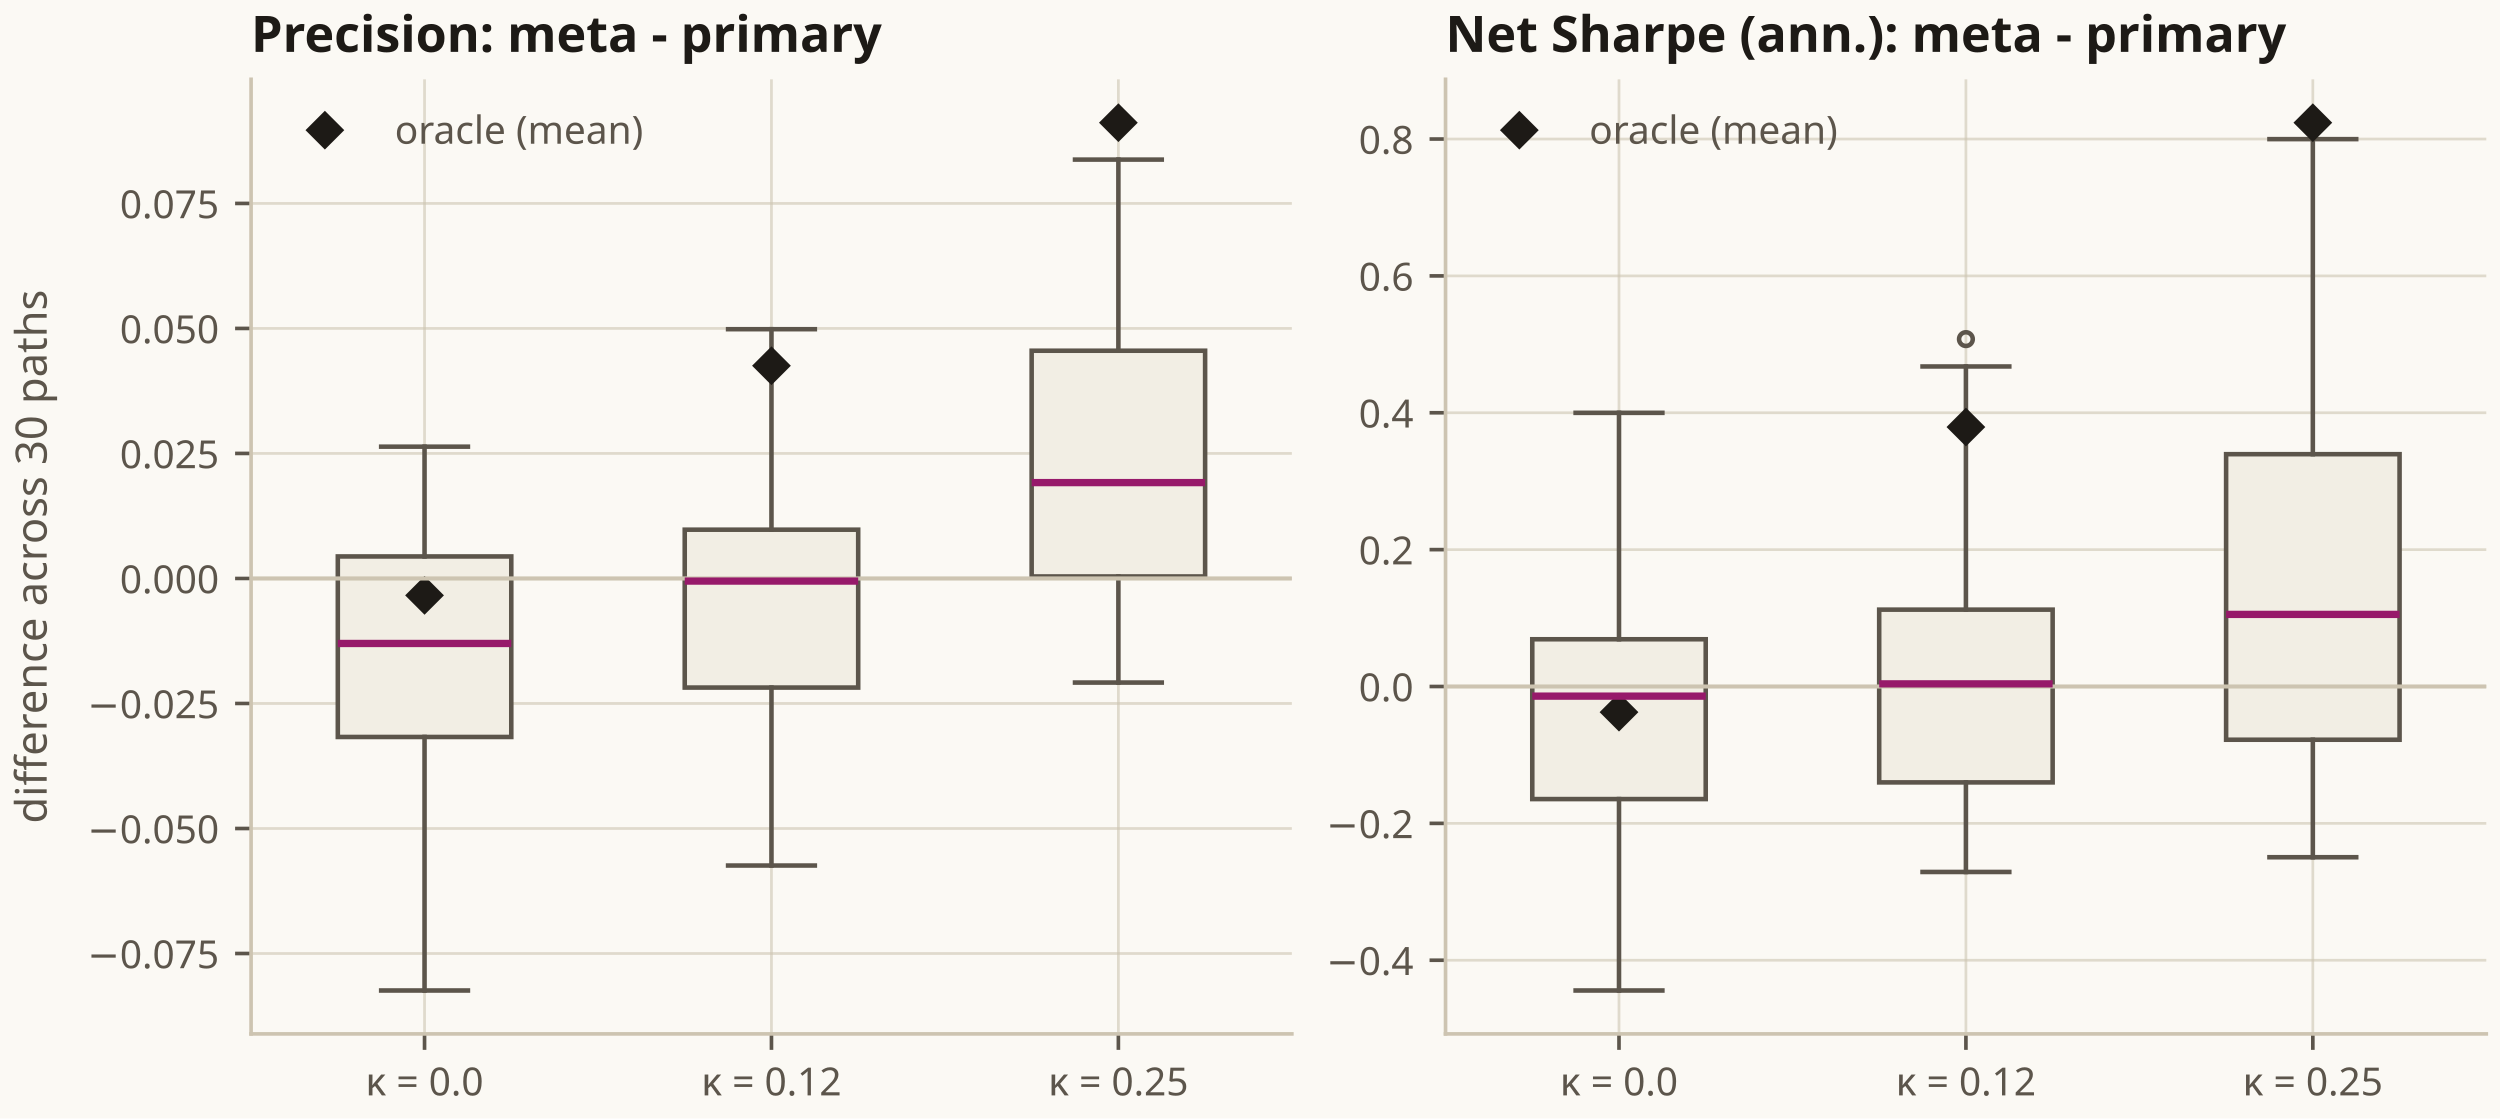
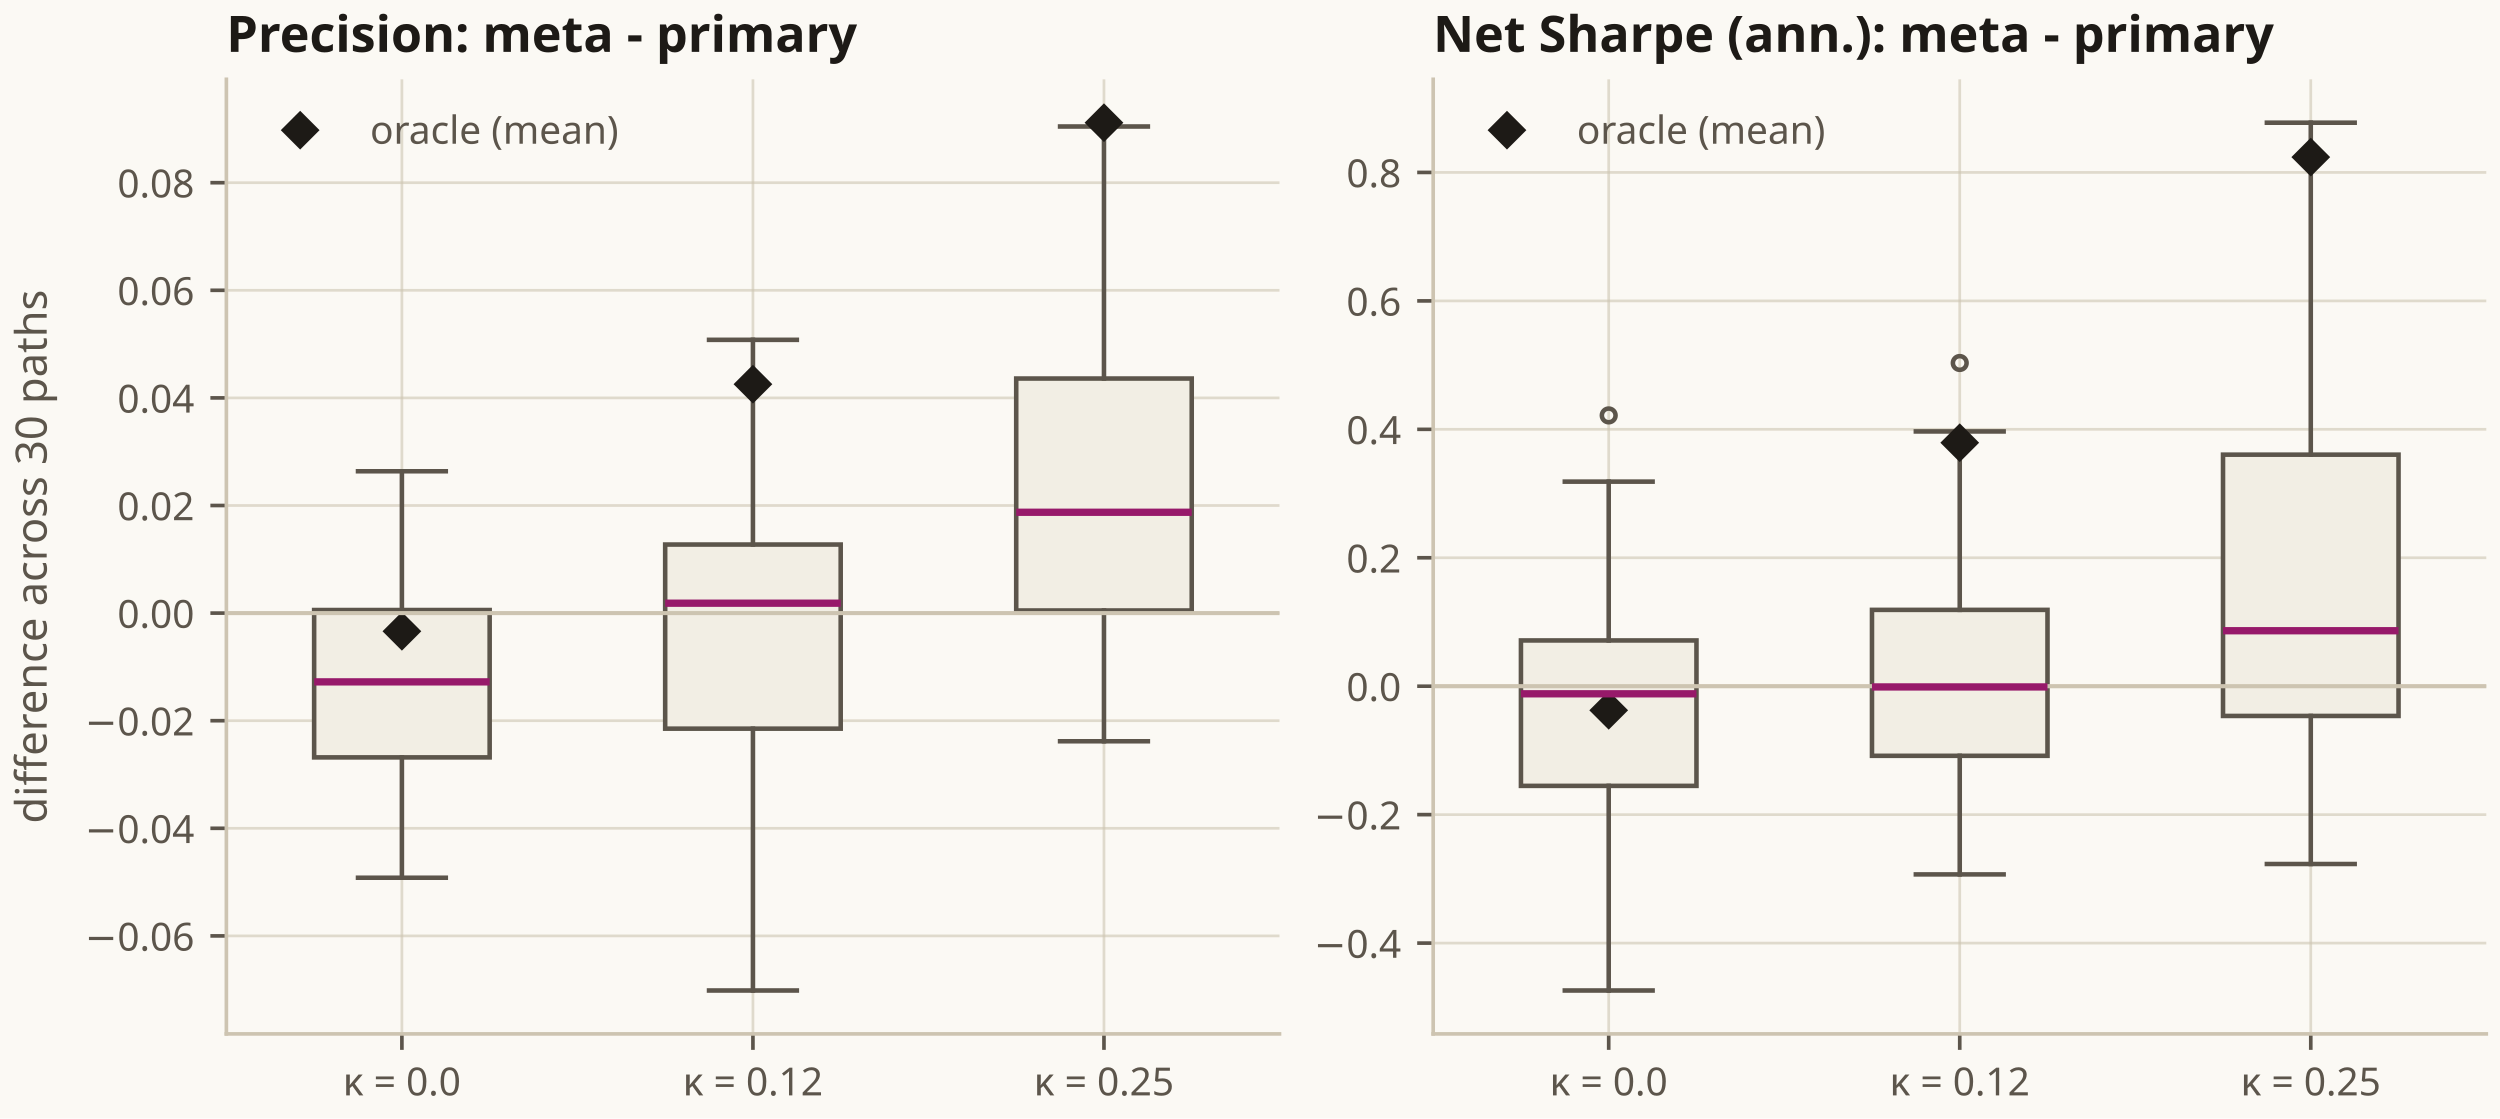
<svg xmlns="http://www.w3.org/2000/svg" xmlns:xlink="http://www.w3.org/1999/xlink" width="547.2pt" height="244.8pt" viewBox="0 0 547.2 244.8" version="1.1">
  <defs>
    <style type="text/css">*{stroke-linejoin: round; stroke-linecap: butt}</style>
  </defs>
  <g id="figure_1">
    <g id="patch_1">
      <path d="M 0 244.8  L 547.2 244.8  L 547.2 0  L 0 0  z " style="fill: #fbf9f4" />
    </g>
    <g id="axes_1">
      <g id="patch_2">
-         <path d="M 54.958 226.3  L 282.758 226.3  L 282.758 17.359  L 54.958 17.359  z " style="fill: #fbf9f4" />
+         <path d="M 49.549 226.3  L 280.054 226.3  L 280.054 17.359  L 49.549 17.359  z " style="fill: #fbf9f4" />
      </g>
      <g id="matplotlib.axis_1">
        <g id="xtick_1">
          <g id="line2d_1">
-             <path d="M 92.924 226.3  L 92.924 17.359  " clip-path="url(#p85c58f9b5a)" style="fill: none; stroke: #cdc4b1; stroke-opacity: 0.6; stroke-width: 0.6; stroke-linecap: square" />
+             <path d="M 87.967 226.3  L 87.967 17.359  " clip-path="url(#pbd97822c71)" style="fill: none; stroke: #cdc4b1; stroke-opacity: 0.6; stroke-width: 0.6; stroke-linecap: square" />
          </g>
          <g id="line2d_2">
            <defs>
              <path id="m2e5a6feaff" d="M 0 0  L 0 3.5  " style="stroke: #5c554b; stroke-width: 0.8" />
            </defs>
            <g>
-               <use xlink:href="#m2e5a6feaff" x="92.924" y="226.3" style="fill: #5c554b; stroke: #5c554b; stroke-width: 0.8" />
+               <use xlink:href="#m2e5a6feaff" x="87.967" y="226.3" style="fill: #5c554b; stroke: #5c554b; stroke-width: 0.8" />
            </g>
          </g>
          <g id="text_1">
-             <text style="font-size: 8.5px; font-family: 'IBM Plex Sans', system-ui, sans-serif; text-anchor: middle; fill: #5c554b" x="92.924" y="239.758" transform="rotate(-0 92.9244 239.7578)">κ = 0.0</text>
+             <text style="font-size: 8.5px; font-family: 'IBM Plex Sans', system-ui, sans-serif; text-anchor: middle; fill: #5c554b" x="87.967" y="239.758" transform="rotate(-0 87.96695 239.7578)">κ = 0.0</text>
          </g>
        </g>
        <g id="xtick_2">
          <g id="line2d_3">
-             <path d="M 168.858 226.3  L 168.858 17.359  " clip-path="url(#p85c58f9b5a)" style="fill: none; stroke: #cdc4b1; stroke-opacity: 0.6; stroke-width: 0.6; stroke-linecap: square" />
+             <path d="M 164.802 226.3  L 164.802 17.359  " clip-path="url(#pbd97822c71)" style="fill: none; stroke: #cdc4b1; stroke-opacity: 0.6; stroke-width: 0.6; stroke-linecap: square" />
          </g>
          <g id="line2d_4">
            <g>
-               <use xlink:href="#m2e5a6feaff" x="168.858" y="226.3" style="fill: #5c554b; stroke: #5c554b; stroke-width: 0.8" />
+               <use xlink:href="#m2e5a6feaff" x="164.802" y="226.3" style="fill: #5c554b; stroke: #5c554b; stroke-width: 0.8" />
            </g>
          </g>
          <g id="text_2">
-             <text style="font-size: 8.5px; font-family: 'IBM Plex Sans', system-ui, sans-serif; text-anchor: middle; fill: #5c554b" x="168.858" y="239.758" transform="rotate(-0 168.8579 239.7578)">κ = 0.12</text>
+             <text style="font-size: 8.5px; font-family: 'IBM Plex Sans', system-ui, sans-serif; text-anchor: middle; fill: #5c554b" x="164.802" y="239.758" transform="rotate(-0 164.8018 239.7578)">κ = 0.12</text>
          </g>
        </g>
        <g id="xtick_3">
          <g id="line2d_5">
-             <path d="M 244.791 226.3  L 244.791 17.359  " clip-path="url(#p85c58f9b5a)" style="fill: none; stroke: #cdc4b1; stroke-opacity: 0.6; stroke-width: 0.6; stroke-linecap: square" />
+             <path d="M 241.637 226.3  L 241.637 17.359  " clip-path="url(#pbd97822c71)" style="fill: none; stroke: #cdc4b1; stroke-opacity: 0.6; stroke-width: 0.6; stroke-linecap: square" />
          </g>
          <g id="line2d_6">
            <g>
-               <use xlink:href="#m2e5a6feaff" x="244.791" y="226.3" style="fill: #5c554b; stroke: #5c554b; stroke-width: 0.8" />
+               <use xlink:href="#m2e5a6feaff" x="241.637" y="226.3" style="fill: #5c554b; stroke: #5c554b; stroke-width: 0.8" />
            </g>
          </g>
          <g id="text_3">
-             <text style="font-size: 8.5px; font-family: 'IBM Plex Sans', system-ui, sans-serif; text-anchor: middle; fill: #5c554b" x="244.791" y="239.758" transform="rotate(-0 244.7915 239.7578)">κ = 0.25</text>
+             <text style="font-size: 8.5px; font-family: 'IBM Plex Sans', system-ui, sans-serif; text-anchor: middle; fill: #5c554b" x="241.637" y="239.758" transform="rotate(-0 241.6367 239.7578)">κ = 0.25</text>
          </g>
        </g>
      </g>
      <g id="matplotlib.axis_2">
        <g id="ytick_1">
          <g id="line2d_7">
-             <path d="M 54.958 208.698  L 282.758 208.698  " clip-path="url(#p85c58f9b5a)" style="fill: none; stroke: #cdc4b1; stroke-opacity: 0.6; stroke-width: 0.6; stroke-linecap: square" />
+             <path d="M 49.549 204.85  L 280.054 204.85  " clip-path="url(#pbd97822c71)" style="fill: none; stroke: #cdc4b1; stroke-opacity: 0.6; stroke-width: 0.6; stroke-linecap: square" />
          </g>
          <g id="line2d_8">
            <defs>
              <path id="md8b674b3bc" d="M 0 0  L -3.5 0  " style="stroke: #5c554b; stroke-width: 0.8" />
            </defs>
            <g>
-               <use xlink:href="#md8b674b3bc" x="54.958" y="208.698" style="fill: #5c554b; stroke: #5c554b; stroke-width: 0.8" />
+               <use xlink:href="#md8b674b3bc" x="49.549" y="204.85" style="fill: #5c554b; stroke: #5c554b; stroke-width: 0.8" />
            </g>
          </g>
          <g id="text_4">
-             <text style="font-size: 8.5px; font-family: 'IBM Plex Sans', system-ui, sans-serif; text-anchor: end; fill: #5c554b" x="47.958" y="211.927" transform="rotate(-0 47.95762 211.9268)">−0.075</text>
+             <text style="font-size: 8.5px; font-family: 'IBM Plex Sans', system-ui, sans-serif; text-anchor: end; fill: #5c554b" x="42.549" y="208.079" transform="rotate(-0 42.5495 208.0785)">−0.06</text>
          </g>
        </g>
        <g id="ytick_2">
          <g id="line2d_9">
-             <path d="M 54.958 181.336  L 282.758 181.336  " clip-path="url(#p85c58f9b5a)" style="fill: none; stroke: #cdc4b1; stroke-opacity: 0.6; stroke-width: 0.6; stroke-linecap: square" />
+             <path d="M 49.549 181.297  L 280.054 181.297  " clip-path="url(#pbd97822c71)" style="fill: none; stroke: #cdc4b1; stroke-opacity: 0.6; stroke-width: 0.6; stroke-linecap: square" />
          </g>
          <g id="line2d_10">
            <g>
-               <use xlink:href="#md8b674b3bc" x="54.958" y="181.336" style="fill: #5c554b; stroke: #5c554b; stroke-width: 0.8" />
+               <use xlink:href="#md8b674b3bc" x="49.549" y="181.297" style="fill: #5c554b; stroke: #5c554b; stroke-width: 0.8" />
            </g>
          </g>
          <g id="text_5">
-             <text style="font-size: 8.5px; font-family: 'IBM Plex Sans', system-ui, sans-serif; text-anchor: end; fill: #5c554b" x="47.958" y="184.565" transform="rotate(-0 47.95762 184.5654)">−0.050</text>
+             <text style="font-size: 8.5px; font-family: 'IBM Plex Sans', system-ui, sans-serif; text-anchor: end; fill: #5c554b" x="42.549" y="184.526" transform="rotate(-0 42.5495 184.5264)">−0.04</text>
          </g>
        </g>
        <g id="ytick_3">
          <g id="line2d_11">
-             <path d="M 54.958 153.975  L 282.758 153.975  " clip-path="url(#p85c58f9b5a)" style="fill: none; stroke: #cdc4b1; stroke-opacity: 0.6; stroke-width: 0.6; stroke-linecap: square" />
+             <path d="M 49.549 157.745  L 280.054 157.745  " clip-path="url(#pbd97822c71)" style="fill: none; stroke: #cdc4b1; stroke-opacity: 0.6; stroke-width: 0.6; stroke-linecap: square" />
          </g>
          <g id="line2d_12">
            <g>
-               <use xlink:href="#md8b674b3bc" x="54.958" y="153.975" style="fill: #5c554b; stroke: #5c554b; stroke-width: 0.8" />
+               <use xlink:href="#md8b674b3bc" x="49.549" y="157.745" style="fill: #5c554b; stroke: #5c554b; stroke-width: 0.8" />
            </g>
          </g>
          <g id="text_6">
-             <text style="font-size: 8.5px; font-family: 'IBM Plex Sans', system-ui, sans-serif; text-anchor: end; fill: #5c554b" x="47.958" y="157.204" transform="rotate(-0 47.95762 157.204)">−0.025</text>
+             <text style="font-size: 8.5px; font-family: 'IBM Plex Sans', system-ui, sans-serif; text-anchor: end; fill: #5c554b" x="42.549" y="160.974" transform="rotate(-0 42.5495 160.9742)">−0.02</text>
          </g>
        </g>
        <g id="ytick_4">
          <g id="line2d_13">
-             <path d="M 54.958 126.614  L 282.758 126.614  " clip-path="url(#p85c58f9b5a)" style="fill: none; stroke: #cdc4b1; stroke-opacity: 0.6; stroke-width: 0.6; stroke-linecap: square" />
+             <path d="M 49.549 134.193  L 280.054 134.193  " clip-path="url(#pbd97822c71)" style="fill: none; stroke: #cdc4b1; stroke-opacity: 0.6; stroke-width: 0.6; stroke-linecap: square" />
          </g>
          <g id="line2d_14">
            <g>
-               <use xlink:href="#md8b674b3bc" x="54.958" y="126.614" style="fill: #5c554b; stroke: #5c554b; stroke-width: 0.8" />
+               <use xlink:href="#md8b674b3bc" x="49.549" y="134.193" style="fill: #5c554b; stroke: #5c554b; stroke-width: 0.8" />
            </g>
          </g>
          <g id="text_7">
-             <text style="font-size: 8.5px; font-family: 'IBM Plex Sans', system-ui, sans-serif; text-anchor: end; fill: #5c554b" x="47.958" y="129.843" transform="rotate(-0 47.95762 129.8427)">0.000</text>
+             <text style="font-size: 8.5px; font-family: 'IBM Plex Sans', system-ui, sans-serif; text-anchor: end; fill: #5c554b" x="42.549" y="137.422" transform="rotate(-0 42.5495 137.422)">0.00</text>
          </g>
        </g>
        <g id="ytick_5">
          <g id="line2d_15">
-             <path d="M 54.958 99.252  L 282.758 99.252  " clip-path="url(#p85c58f9b5a)" style="fill: none; stroke: #cdc4b1; stroke-opacity: 0.6; stroke-width: 0.6; stroke-linecap: square" />
+             <path d="M 49.549 110.641  L 280.054 110.641  " clip-path="url(#pbd97822c71)" style="fill: none; stroke: #cdc4b1; stroke-opacity: 0.6; stroke-width: 0.6; stroke-linecap: square" />
          </g>
          <g id="line2d_16">
            <g>
-               <use xlink:href="#md8b674b3bc" x="54.958" y="99.252" style="fill: #5c554b; stroke: #5c554b; stroke-width: 0.8" />
+               <use xlink:href="#md8b674b3bc" x="49.549" y="110.641" style="fill: #5c554b; stroke: #5c554b; stroke-width: 0.8" />
            </g>
          </g>
          <g id="text_8">
-             <text style="font-size: 8.5px; font-family: 'IBM Plex Sans', system-ui, sans-serif; text-anchor: end; fill: #5c554b" x="47.958" y="102.481" transform="rotate(-0 47.95762 102.4813)">0.025</text>
+             <text style="font-size: 8.5px; font-family: 'IBM Plex Sans', system-ui, sans-serif; text-anchor: end; fill: #5c554b" x="42.549" y="113.87" transform="rotate(-0 42.5495 113.8699)">0.02</text>
          </g>
        </g>
        <g id="ytick_6">
          <g id="line2d_17">
-             <path d="M 54.958 71.891  L 282.758 71.891  " clip-path="url(#p85c58f9b5a)" style="fill: none; stroke: #cdc4b1; stroke-opacity: 0.6; stroke-width: 0.6; stroke-linecap: square" />
+             <path d="M 49.549 87.089  L 280.054 87.089  " clip-path="url(#pbd97822c71)" style="fill: none; stroke: #cdc4b1; stroke-opacity: 0.6; stroke-width: 0.6; stroke-linecap: square" />
          </g>
          <g id="line2d_18">
            <g>
-               <use xlink:href="#md8b674b3bc" x="54.958" y="71.891" style="fill: #5c554b; stroke: #5c554b; stroke-width: 0.8" />
+               <use xlink:href="#md8b674b3bc" x="49.549" y="87.089" style="fill: #5c554b; stroke: #5c554b; stroke-width: 0.8" />
            </g>
          </g>
          <g id="text_9">
-             <text style="font-size: 8.5px; font-family: 'IBM Plex Sans', system-ui, sans-serif; text-anchor: end; fill: #5c554b" x="47.958" y="75.12" transform="rotate(-0 47.95762 75.11999)">0.050</text>
+             <text style="font-size: 8.5px; font-family: 'IBM Plex Sans', system-ui, sans-serif; text-anchor: end; fill: #5c554b" x="42.549" y="90.318" transform="rotate(-0 42.5495 90.31772)">0.04</text>
          </g>
        </g>
        <g id="ytick_7">
          <g id="line2d_19">
-             <path d="M 54.958 44.53  L 282.758 44.53  " clip-path="url(#p85c58f9b5a)" style="fill: none; stroke: #cdc4b1; stroke-opacity: 0.6; stroke-width: 0.6; stroke-linecap: square" />
+             <path d="M 49.549 63.537  L 280.054 63.537  " clip-path="url(#pbd97822c71)" style="fill: none; stroke: #cdc4b1; stroke-opacity: 0.6; stroke-width: 0.6; stroke-linecap: square" />
          </g>
          <g id="line2d_20">
            <g>
-               <use xlink:href="#md8b674b3bc" x="54.958" y="44.53" style="fill: #5c554b; stroke: #5c554b; stroke-width: 0.8" />
+               <use xlink:href="#md8b674b3bc" x="49.549" y="63.537" style="fill: #5c554b; stroke: #5c554b; stroke-width: 0.8" />
            </g>
          </g>
          <g id="text_10">
-             <text style="font-size: 8.5px; font-family: 'IBM Plex Sans', system-ui, sans-serif; text-anchor: end; fill: #5c554b" x="47.958" y="47.759" transform="rotate(-0 47.95762 47.75863)">0.075</text>
-           </g>
-         </g>
-         <g id="text_11">
+             <text style="font-size: 8.5px; font-family: 'IBM Plex Sans', system-ui, sans-serif; text-anchor: end; fill: #5c554b" x="42.549" y="66.766" transform="rotate(-0 42.5495 66.76556)">0.06</text>
+           </g>
+         </g>
+         <g id="ytick_8">
+           <g id="line2d_21">
+             <path d="M 49.549 39.984  L 280.054 39.984  " clip-path="url(#pbd97822c71)" style="fill: none; stroke: #cdc4b1; stroke-opacity: 0.6; stroke-width: 0.6; stroke-linecap: square" />
+           </g>
+           <g id="line2d_22">
+             <g>
+               <use xlink:href="#md8b674b3bc" x="49.549" y="39.984" style="fill: #5c554b; stroke: #5c554b; stroke-width: 0.8" />
+             </g>
+           </g>
+           <g id="text_11">
+             <text style="font-size: 8.5px; font-family: 'IBM Plex Sans', system-ui, sans-serif; text-anchor: end; fill: #5c554b" x="42.549" y="43.213" transform="rotate(-0 42.5495 43.2134)">0.08</text>
+           </g>
+         </g>
+         <g id="text_12">
          <text style="font-size: 9.5px; font-family: 'IBM Plex Sans', system-ui, sans-serif; text-anchor: middle; fill: #5c554b" x="10.219" y="121.829" transform="rotate(-90 10.21876 121.8291)">difference across 30 paths</text>
        </g>
      </g>
      <g id="patch_3">
-         <path d="M 73.941 161.309  L 111.908 161.309  L 111.908 121.795  L 73.941 121.795  L 73.941 161.309  z " clip-path="url(#p85c58f9b5a)" style="fill: #f2eee4; stroke: #5c554b; stroke-linejoin: miter" />
-       </g>
-       <g id="line2d_21">
-         <path d="M 92.924 161.309  L 92.924 216.802  " clip-path="url(#p85c58f9b5a)" style="fill: none; stroke: #5c554b; stroke-linecap: square" />
-       </g>
-       <g id="line2d_22">
-         <path d="M 92.924 121.795  L 92.924 97.766  " clip-path="url(#p85c58f9b5a)" style="fill: none; stroke: #5c554b; stroke-linecap: square" />
+         <path d="M 68.758 165.776  L 107.176 165.776  L 107.176 133.523  L 68.758 133.523  L 68.758 165.776  z " clip-path="url(#pbd97822c71)" style="fill: #f2eee4; stroke: #5c554b; stroke-linejoin: miter" />
      </g>
      <g id="line2d_23">
-         <path d="M 83.433 216.802  L 102.416 216.802  " clip-path="url(#p85c58f9b5a)" style="fill: none; stroke: #5c554b; stroke-linecap: square" />
+         <path d="M 87.967 165.776  L 87.967 192.12  " clip-path="url(#pbd97822c71)" style="fill: none; stroke: #5c554b; stroke-linecap: square" />
      </g>
      <g id="line2d_24">
-         <path d="M 83.433 97.766  L 102.416 97.766  " clip-path="url(#p85c58f9b5a)" style="fill: none; stroke: #5c554b; stroke-linecap: square" />
-       </g>
-       <g id="line2d_25" />
+         <path d="M 87.967 133.523  L 87.967 103.153  " clip-path="url(#pbd97822c71)" style="fill: none; stroke: #5c554b; stroke-linecap: square" />
+       </g>
+       <g id="line2d_25">
+         <path d="M 78.363 192.12  L 97.571 192.12  " clip-path="url(#pbd97822c71)" style="fill: none; stroke: #5c554b; stroke-linecap: square" />
+       </g>
+       <g id="line2d_26">
+         <path d="M 78.363 103.153  L 97.571 103.153  " clip-path="url(#pbd97822c71)" style="fill: none; stroke: #5c554b; stroke-linecap: square" />
+       </g>
+       <g id="line2d_27" />
      <g id="patch_4">
-         <path d="M 149.875 150.494  L 187.841 150.494  L 187.841 115.938  L 149.875 115.938  L 149.875 150.494  z " clip-path="url(#p85c58f9b5a)" style="fill: #f2eee4; stroke: #5c554b; stroke-linejoin: miter" />
-       </g>
-       <g id="line2d_26">
-         <path d="M 168.858 150.494  L 168.858 189.448  " clip-path="url(#p85c58f9b5a)" style="fill: none; stroke: #5c554b; stroke-linecap: square" />
-       </g>
-       <g id="line2d_27">
-         <path d="M 168.858 115.938  L 168.858 72.054  " clip-path="url(#p85c58f9b5a)" style="fill: none; stroke: #5c554b; stroke-linecap: square" />
+         <path d="M 145.593 159.489  L 184.011 159.489  L 184.011 119.189  L 145.593 119.189  L 145.593 159.489  z " clip-path="url(#pbd97822c71)" style="fill: #f2eee4; stroke: #5c554b; stroke-linejoin: miter" />
      </g>
      <g id="line2d_28">
-         <path d="M 159.366 189.448  L 178.35 189.448  " clip-path="url(#p85c58f9b5a)" style="fill: none; stroke: #5c554b; stroke-linecap: square" />
+         <path d="M 164.802 159.489  L 164.802 216.802  " clip-path="url(#pbd97822c71)" style="fill: none; stroke: #5c554b; stroke-linecap: square" />
      </g>
      <g id="line2d_29">
-         <path d="M 159.366 72.054  L 178.35 72.054  " clip-path="url(#p85c58f9b5a)" style="fill: none; stroke: #5c554b; stroke-linecap: square" />
-       </g>
-       <g id="line2d_30" />
+         <path d="M 164.802 119.189  L 164.802 74.387  " clip-path="url(#pbd97822c71)" style="fill: none; stroke: #5c554b; stroke-linecap: square" />
+       </g>
+       <g id="line2d_30">
+         <path d="M 155.197 216.802  L 174.406 216.802  " clip-path="url(#pbd97822c71)" style="fill: none; stroke: #5c554b; stroke-linecap: square" />
+       </g>
+       <g id="line2d_31">
+         <path d="M 155.197 74.387  L 174.406 74.387  " clip-path="url(#pbd97822c71)" style="fill: none; stroke: #5c554b; stroke-linecap: square" />
+       </g>
+       <g id="line2d_32" />
      <g id="patch_5">
-         <path d="M 225.808 126.177  L 263.775 126.177  L 263.775 76.768  L 225.808 76.768  L 225.808 126.177  z " clip-path="url(#p85c58f9b5a)" style="fill: #f2eee4; stroke: #5c554b; stroke-linejoin: miter" />
-       </g>
-       <g id="line2d_31">
-         <path d="M 244.791 126.177  L 244.791 149.4  " clip-path="url(#p85c58f9b5a)" style="fill: none; stroke: #5c554b; stroke-linecap: square" />
-       </g>
-       <g id="line2d_32">
-         <path d="M 244.791 76.768  L 244.791 34.934  " clip-path="url(#p85c58f9b5a)" style="fill: none; stroke: #5c554b; stroke-linecap: square" />
+         <path d="M 222.428 133.625  L 260.845 133.625  L 260.845 82.853  L 222.428 82.853  L 222.428 133.625  z " clip-path="url(#pbd97822c71)" style="fill: #f2eee4; stroke: #5c554b; stroke-linejoin: miter" />
      </g>
      <g id="line2d_33">
-         <path d="M 235.3 149.4  L 254.283 149.4  " clip-path="url(#p85c58f9b5a)" style="fill: none; stroke: #5c554b; stroke-linecap: square" />
+         <path d="M 241.637 133.625  L 241.637 162.246  " clip-path="url(#pbd97822c71)" style="fill: none; stroke: #5c554b; stroke-linecap: square" />
      </g>
      <g id="line2d_34">
-         <path d="M 235.3 34.934  L 254.283 34.934  " clip-path="url(#p85c58f9b5a)" style="fill: none; stroke: #5c554b; stroke-linecap: square" />
-       </g>
-       <g id="line2d_35" />
+         <path d="M 241.637 82.853  L 241.637 27.687  " clip-path="url(#pbd97822c71)" style="fill: none; stroke: #5c554b; stroke-linecap: square" />
+       </g>
+       <g id="line2d_35">
+         <path d="M 232.032 162.246  L 251.241 162.246  " clip-path="url(#pbd97822c71)" style="fill: none; stroke: #5c554b; stroke-linecap: square" />
+       </g>
      <g id="line2d_36">
+         <path d="M 232.032 27.687  L 251.241 27.687  " clip-path="url(#pbd97822c71)" style="fill: none; stroke: #5c554b; stroke-linecap: square" />
+       </g>
+       <g id="line2d_37" />
+       <g id="line2d_38">
        <defs>
          <path id="md02f1c418b" d="M -0 3.536  L 3.536 0  L 0 -3.536  L -3.536 -0  z " style="stroke: #1d1a16; stroke-linejoin: miter" />
        </defs>
-         <g clip-path="url(#p85c58f9b5a)">
-           <use xlink:href="#md02f1c418b" x="92.924" y="130.315" style="fill: #1d1a16; stroke: #1d1a16; stroke-linejoin: miter" />
-           <use xlink:href="#md02f1c418b" x="168.858" y="80.052" style="fill: #1d1a16; stroke: #1d1a16; stroke-linejoin: miter" />
-           <use xlink:href="#md02f1c418b" x="244.791" y="26.856" style="fill: #1d1a16; stroke: #1d1a16; stroke-linejoin: miter" />
-         </g>
-       </g>
-       <g id="line2d_37">
-         <path d="M 54.958 126.614  L 282.758 126.614  " clip-path="url(#p85c58f9b5a)" style="fill: none; stroke: #cdc4b1; stroke-width: 0.9; stroke-linecap: square" />
-       </g>
-       <g id="line2d_38">
-         <path d="M 73.941 140.841  L 111.908 140.841  " clip-path="url(#p85c58f9b5a)" style="fill: none; stroke: #97196a; stroke-width: 1.6" />
+         <g clip-path="url(#pbd97822c71)">
+           <use xlink:href="#md02f1c418b" x="87.967" y="138.175" style="fill: #1d1a16; stroke: #1d1a16; stroke-linejoin: miter" />
+           <use xlink:href="#md02f1c418b" x="164.802" y="84.093" style="fill: #1d1a16; stroke: #1d1a16; stroke-linejoin: miter" />
+           <use xlink:href="#md02f1c418b" x="241.637" y="26.856" style="fill: #1d1a16; stroke: #1d1a16; stroke-linejoin: miter" />
+         </g>
      </g>
      <g id="line2d_39">
-         <path d="M 149.875 127.191  L 187.841 127.191  " clip-path="url(#p85c58f9b5a)" style="fill: none; stroke: #97196a; stroke-width: 1.6" />
+         <path d="M 49.549 134.193  L 280.054 134.193  " clip-path="url(#pbd97822c71)" style="fill: none; stroke: #cdc4b1; stroke-width: 0.9; stroke-linecap: square" />
      </g>
      <g id="line2d_40">
-         <path d="M 225.808 105.633  L 263.775 105.633  " clip-path="url(#p85c58f9b5a)" style="fill: none; stroke: #97196a; stroke-width: 1.6" />
+         <path d="M 68.758 149.25  L 107.176 149.25  " clip-path="url(#pbd97822c71)" style="fill: none; stroke: #97196a; stroke-width: 1.6" />
+       </g>
+       <g id="line2d_41">
+         <path d="M 145.593 132.026  L 184.011 132.026  " clip-path="url(#pbd97822c71)" style="fill: none; stroke: #97196a; stroke-width: 1.6" />
+       </g>
+       <g id="line2d_42">
+         <path d="M 222.428 112.123  L 260.845 112.123  " clip-path="url(#pbd97822c71)" style="fill: none; stroke: #97196a; stroke-width: 1.6" />
      </g>
      <g id="patch_6">
-         <path d="M 54.958 226.3  L 54.958 17.359  " style="fill: none; stroke: #cdc4b1; stroke-width: 0.8; stroke-linejoin: miter; stroke-linecap: square" />
+         <path d="M 49.549 226.3  L 49.549 17.359  " style="fill: none; stroke: #cdc4b1; stroke-width: 0.8; stroke-linejoin: miter; stroke-linecap: square" />
      </g>
      <g id="patch_7">
-         <path d="M 54.958 226.3  L 282.758 226.3  " style="fill: none; stroke: #cdc4b1; stroke-width: 0.8; stroke-linejoin: miter; stroke-linecap: square" />
-       </g>
-       <g id="text_12">
-         <text style="font-weight: 700; font-size: 11px; font-family: 'IBM Plex Sans', system-ui, sans-serif; text-anchor: start; fill: #1d1a16" x="54.958" y="11.359" transform="rotate(-0 54.95762 11.35852)">Precision: meta - primary</text>
+         <path d="M 49.549 226.3  L 280.054 226.3  " style="fill: none; stroke: #cdc4b1; stroke-width: 0.8; stroke-linejoin: miter; stroke-linecap: square" />
+       </g>
+       <g id="text_13">
+         <text style="font-weight: 700; font-size: 11px; font-family: 'IBM Plex Sans', system-ui, sans-serif; text-anchor: start; fill: #1d1a16" x="49.549" y="11.359" transform="rotate(-0 49.5495 11.35852)">Precision: meta - primary</text>
      </g>
      <g id="legend_1">
-         <g id="line2d_41">
+         <g id="line2d_43">
          <g>
-             <use xlink:href="#md02f1c418b" x="71.108" y="28.492" style="fill: #1d1a16; stroke: #1d1a16; stroke-linejoin: miter" />
-           </g>
-         </g>
-         <g id="text_13">
-           <text style="font-size: 8.5px; font-family: 'IBM Plex Sans', system-ui, sans-serif; text-anchor: start; fill: #5c554b" x="86.408" y="31.467" transform="rotate(-0 86.40762 31.46719)">oracle (mean)</text>
+             <use xlink:href="#md02f1c418b" x="65.699" y="28.492" style="fill: #1d1a16; stroke: #1d1a16; stroke-linejoin: miter" />
+           </g>
+         </g>
+         <g id="text_14">
+           <text style="font-size: 8.5px; font-family: 'IBM Plex Sans', system-ui, sans-serif; text-anchor: start; fill: #5c554b" x="80.999" y="31.467" transform="rotate(-0 80.9995 31.46719)">oracle (mean)</text>
        </g>
      </g>
    </g>
    <g id="axes_2">
      <g id="patch_8">
-         <path d="M 316.399 226.3  L 544.2 226.3  L 544.2 17.359  L 316.399 17.359  z " style="fill: #fbf9f4" />
+         <path d="M 313.695 226.3  L 544.2 226.3  L 544.2 17.359  L 313.695 17.359  z " style="fill: #fbf9f4" />
      </g>
      <g id="matplotlib.axis_3">
        <g id="xtick_4">
-           <g id="line2d_42">
-             <path d="M 354.366 226.3  L 354.366 17.359  " clip-path="url(#pa1cb10a5fd)" style="fill: none; stroke: #cdc4b1; stroke-opacity: 0.6; stroke-width: 0.6; stroke-linecap: square" />
-           </g>
-           <g id="line2d_43">
-             <g>
-               <use xlink:href="#m2e5a6feaff" x="354.366" y="226.3" style="fill: #5c554b; stroke: #5c554b; stroke-width: 0.8" />
-             </g>
-           </g>
-           <g id="text_14">
-             <text style="font-size: 8.5px; font-family: 'IBM Plex Sans', system-ui, sans-serif; text-anchor: middle; fill: #5c554b" x="354.366" y="239.758" transform="rotate(-0 354.3659 239.7578)">κ = 0.0</text>
+           <g id="line2d_44">
+             <path d="M 352.113 226.3  L 352.113 17.359  " clip-path="url(#pb808234424)" style="fill: none; stroke: #cdc4b1; stroke-opacity: 0.6; stroke-width: 0.6; stroke-linecap: square" />
+           </g>
+           <g id="line2d_45">
+             <g>
+               <use xlink:href="#m2e5a6feaff" x="352.113" y="226.3" style="fill: #5c554b; stroke: #5c554b; stroke-width: 0.8" />
+             </g>
+           </g>
+           <g id="text_15">
+             <text style="font-size: 8.5px; font-family: 'IBM Plex Sans', system-ui, sans-serif; text-anchor: middle; fill: #5c554b" x="352.113" y="239.758" transform="rotate(-0 352.1125 239.7578)">κ = 0.0</text>
          </g>
        </g>
        <g id="xtick_5">
-           <g id="line2d_44">
-             <path d="M 430.299 226.3  L 430.299 17.359  " clip-path="url(#pa1cb10a5fd)" style="fill: none; stroke: #cdc4b1; stroke-opacity: 0.6; stroke-width: 0.6; stroke-linecap: square" />
-           </g>
-           <g id="line2d_45">
-             <g>
-               <use xlink:href="#m2e5a6feaff" x="430.299" y="226.3" style="fill: #5c554b; stroke: #5c554b; stroke-width: 0.8" />
-             </g>
-           </g>
-           <g id="text_15">
-             <text style="font-size: 8.5px; font-family: 'IBM Plex Sans', system-ui, sans-serif; text-anchor: middle; fill: #5c554b" x="430.299" y="239.758" transform="rotate(-0 430.2994 239.7578)">κ = 0.12</text>
+           <g id="line2d_46">
+             <path d="M 428.947 226.3  L 428.947 17.359  " clip-path="url(#pb808234424)" style="fill: none; stroke: #cdc4b1; stroke-opacity: 0.6; stroke-width: 0.6; stroke-linecap: square" />
+           </g>
+           <g id="line2d_47">
+             <g>
+               <use xlink:href="#m2e5a6feaff" x="428.947" y="226.3" style="fill: #5c554b; stroke: #5c554b; stroke-width: 0.8" />
+             </g>
+           </g>
+           <g id="text_16">
+             <text style="font-size: 8.5px; font-family: 'IBM Plex Sans', system-ui, sans-serif; text-anchor: middle; fill: #5c554b" x="428.947" y="239.758" transform="rotate(-0 428.9474 239.7578)">κ = 0.12</text>
          </g>
        </g>
        <g id="xtick_6">
-           <g id="line2d_46">
-             <path d="M 506.233 226.3  L 506.233 17.359  " clip-path="url(#pa1cb10a5fd)" style="fill: none; stroke: #cdc4b1; stroke-opacity: 0.6; stroke-width: 0.6; stroke-linecap: square" />
-           </g>
-           <g id="line2d_47">
-             <g>
-               <use xlink:href="#m2e5a6feaff" x="506.233" y="226.3" style="fill: #5c554b; stroke: #5c554b; stroke-width: 0.8" />
-             </g>
-           </g>
-           <g id="text_16">
-             <text style="font-size: 8.5px; font-family: 'IBM Plex Sans', system-ui, sans-serif; text-anchor: middle; fill: #5c554b" x="506.233" y="239.758" transform="rotate(-0 506.233 239.7578)">κ = 0.25</text>
+           <g id="line2d_48">
+             <path d="M 505.782 226.3  L 505.782 17.359  " clip-path="url(#pb808234424)" style="fill: none; stroke: #cdc4b1; stroke-opacity: 0.6; stroke-width: 0.6; stroke-linecap: square" />
+           </g>
+           <g id="line2d_49">
+             <g>
+               <use xlink:href="#m2e5a6feaff" x="505.782" y="226.3" style="fill: #5c554b; stroke: #5c554b; stroke-width: 0.8" />
+             </g>
+           </g>
+           <g id="text_17">
+             <text style="font-size: 8.5px; font-family: 'IBM Plex Sans', system-ui, sans-serif; text-anchor: middle; fill: #5c554b" x="505.782" y="239.758" transform="rotate(-0 505.7823 239.7578)">κ = 0.25</text>
          </g>
        </g>
      </g>
      <g id="matplotlib.axis_4">
-         <g id="ytick_8">
-           <g id="line2d_48">
-             <path d="M 316.399 210.173  L 544.2 210.173  " clip-path="url(#pa1cb10a5fd)" style="fill: none; stroke: #cdc4b1; stroke-opacity: 0.6; stroke-width: 0.6; stroke-linecap: square" />
-           </g>
-           <g id="line2d_49">
-             <g>
-               <use xlink:href="#md8b674b3bc" x="316.399" y="210.173" style="fill: #5c554b; stroke: #5c554b; stroke-width: 0.8" />
-             </g>
-           </g>
-           <g id="text_17">
-             <text style="font-size: 8.5px; font-family: 'IBM Plex Sans', system-ui, sans-serif; text-anchor: end; fill: #5c554b" x="309.399" y="213.402" transform="rotate(-0 309.3991 213.4016)">−0.4</text>
-           </g>
-         </g>
        <g id="ytick_9">
          <g id="line2d_50">
-             <path d="M 316.399 180.216  L 544.2 180.216  " clip-path="url(#pa1cb10a5fd)" style="fill: none; stroke: #cdc4b1; stroke-opacity: 0.6; stroke-width: 0.6; stroke-linecap: square" />
+             <path d="M 313.695 206.421  L 544.2 206.421  " clip-path="url(#pb808234424)" style="fill: none; stroke: #cdc4b1; stroke-opacity: 0.6; stroke-width: 0.6; stroke-linecap: square" />
          </g>
          <g id="line2d_51">
            <g>
-               <use xlink:href="#md8b674b3bc" x="316.399" y="180.216" style="fill: #5c554b; stroke: #5c554b; stroke-width: 0.8" />
+               <use xlink:href="#md8b674b3bc" x="313.695" y="206.421" style="fill: #5c554b; stroke: #5c554b; stroke-width: 0.8" />
            </g>
          </g>
          <g id="text_18">
-             <text style="font-size: 8.5px; font-family: 'IBM Plex Sans', system-ui, sans-serif; text-anchor: end; fill: #5c554b" x="309.399" y="183.445" transform="rotate(-0 309.3991 183.4452)">−0.2</text>
+             <text style="font-size: 8.5px; font-family: 'IBM Plex Sans', system-ui, sans-serif; text-anchor: end; fill: #5c554b" x="306.695" y="209.65" transform="rotate(-0 306.6951 209.6501)">−0.4</text>
          </g>
        </g>
        <g id="ytick_10">
          <g id="line2d_52">
-             <path d="M 316.399 150.26  L 544.2 150.26  " clip-path="url(#pa1cb10a5fd)" style="fill: none; stroke: #cdc4b1; stroke-opacity: 0.6; stroke-width: 0.6; stroke-linecap: square" />
+             <path d="M 313.695 178.309  L 544.2 178.309  " clip-path="url(#pb808234424)" style="fill: none; stroke: #cdc4b1; stroke-opacity: 0.6; stroke-width: 0.6; stroke-linecap: square" />
          </g>
          <g id="line2d_53">
            <g>
-               <use xlink:href="#md8b674b3bc" x="316.399" y="150.26" style="fill: #5c554b; stroke: #5c554b; stroke-width: 0.8" />
+               <use xlink:href="#md8b674b3bc" x="313.695" y="178.309" style="fill: #5c554b; stroke: #5c554b; stroke-width: 0.8" />
            </g>
          </g>
          <g id="text_19">
-             <text style="font-size: 8.5px; font-family: 'IBM Plex Sans', system-ui, sans-serif; text-anchor: end; fill: #5c554b" x="309.399" y="153.489" transform="rotate(-0 309.3991 153.4889)">0.0</text>
+             <text style="font-size: 8.5px; font-family: 'IBM Plex Sans', system-ui, sans-serif; text-anchor: end; fill: #5c554b" x="306.695" y="181.538" transform="rotate(-0 306.6951 181.5376)">−0.2</text>
          </g>
        </g>
        <g id="ytick_11">
          <g id="line2d_54">
-             <path d="M 316.399 120.304  L 544.2 120.304  " clip-path="url(#pa1cb10a5fd)" style="fill: none; stroke: #cdc4b1; stroke-opacity: 0.6; stroke-width: 0.6; stroke-linecap: square" />
+             <path d="M 313.695 150.196  L 544.2 150.196  " clip-path="url(#pb808234424)" style="fill: none; stroke: #cdc4b1; stroke-opacity: 0.6; stroke-width: 0.6; stroke-linecap: square" />
          </g>
          <g id="line2d_55">
            <g>
-               <use xlink:href="#md8b674b3bc" x="316.399" y="120.304" style="fill: #5c554b; stroke: #5c554b; stroke-width: 0.8" />
+               <use xlink:href="#md8b674b3bc" x="313.695" y="150.196" style="fill: #5c554b; stroke: #5c554b; stroke-width: 0.8" />
            </g>
          </g>
          <g id="text_20">
-             <text style="font-size: 8.5px; font-family: 'IBM Plex Sans', system-ui, sans-serif; text-anchor: end; fill: #5c554b" x="309.399" y="123.533" transform="rotate(-0 309.3991 123.5326)">0.2</text>
+             <text style="font-size: 8.5px; font-family: 'IBM Plex Sans', system-ui, sans-serif; text-anchor: end; fill: #5c554b" x="306.695" y="153.425" transform="rotate(-0 306.6951 153.4252)">0.0</text>
          </g>
        </g>
        <g id="ytick_12">
          <g id="line2d_56">
-             <path d="M 316.399 90.347  L 544.2 90.347  " clip-path="url(#pa1cb10a5fd)" style="fill: none; stroke: #cdc4b1; stroke-opacity: 0.6; stroke-width: 0.6; stroke-linecap: square" />
+             <path d="M 313.695 122.084  L 544.2 122.084  " clip-path="url(#pb808234424)" style="fill: none; stroke: #cdc4b1; stroke-opacity: 0.6; stroke-width: 0.6; stroke-linecap: square" />
          </g>
          <g id="line2d_57">
            <g>
-               <use xlink:href="#md8b674b3bc" x="316.399" y="90.347" style="fill: #5c554b; stroke: #5c554b; stroke-width: 0.8" />
+               <use xlink:href="#md8b674b3bc" x="313.695" y="122.084" style="fill: #5c554b; stroke: #5c554b; stroke-width: 0.8" />
            </g>
          </g>
          <g id="text_21">
-             <text style="font-size: 8.5px; font-family: 'IBM Plex Sans', system-ui, sans-serif; text-anchor: end; fill: #5c554b" x="309.399" y="93.576" transform="rotate(-0 309.3991 93.5763)">0.4</text>
+             <text style="font-size: 8.5px; font-family: 'IBM Plex Sans', system-ui, sans-serif; text-anchor: end; fill: #5c554b" x="306.695" y="125.313" transform="rotate(-0 306.6951 125.3128)">0.2</text>
          </g>
        </g>
        <g id="ytick_13">
          <g id="line2d_58">
-             <path d="M 316.399 60.391  L 544.2 60.391  " clip-path="url(#pa1cb10a5fd)" style="fill: none; stroke: #cdc4b1; stroke-opacity: 0.6; stroke-width: 0.6; stroke-linecap: square" />
+             <path d="M 313.695 93.971  L 544.2 93.971  " clip-path="url(#pb808234424)" style="fill: none; stroke: #cdc4b1; stroke-opacity: 0.6; stroke-width: 0.6; stroke-linecap: square" />
          </g>
          <g id="line2d_59">
            <g>
-               <use xlink:href="#md8b674b3bc" x="316.399" y="60.391" style="fill: #5c554b; stroke: #5c554b; stroke-width: 0.8" />
+               <use xlink:href="#md8b674b3bc" x="313.695" y="93.971" style="fill: #5c554b; stroke: #5c554b; stroke-width: 0.8" />
            </g>
          </g>
          <g id="text_22">
-             <text style="font-size: 8.5px; font-family: 'IBM Plex Sans', system-ui, sans-serif; text-anchor: end; fill: #5c554b" x="309.399" y="63.62" transform="rotate(-0 309.3991 63.61998)">0.6</text>
+             <text style="font-size: 8.5px; font-family: 'IBM Plex Sans', system-ui, sans-serif; text-anchor: end; fill: #5c554b" x="306.695" y="97.2" transform="rotate(-0 306.6951 97.20036)">0.4</text>
          </g>
        </g>
        <g id="ytick_14">
          <g id="line2d_60">
-             <path d="M 316.399 30.435  L 544.2 30.435  " clip-path="url(#pa1cb10a5fd)" style="fill: none; stroke: #cdc4b1; stroke-opacity: 0.6; stroke-width: 0.6; stroke-linecap: square" />
+             <path d="M 313.695 65.859  L 544.2 65.859  " clip-path="url(#pb808234424)" style="fill: none; stroke: #cdc4b1; stroke-opacity: 0.6; stroke-width: 0.6; stroke-linecap: square" />
          </g>
          <g id="line2d_61">
            <g>
-               <use xlink:href="#md8b674b3bc" x="316.399" y="30.435" style="fill: #5c554b; stroke: #5c554b; stroke-width: 0.8" />
+               <use xlink:href="#md8b674b3bc" x="313.695" y="65.859" style="fill: #5c554b; stroke: #5c554b; stroke-width: 0.8" />
            </g>
          </g>
          <g id="text_23">
-             <text style="font-size: 8.5px; font-family: 'IBM Plex Sans', system-ui, sans-serif; text-anchor: end; fill: #5c554b" x="309.399" y="33.664" transform="rotate(-0 309.3991 33.66367)">0.8</text>
+             <text style="font-size: 8.5px; font-family: 'IBM Plex Sans', system-ui, sans-serif; text-anchor: end; fill: #5c554b" x="306.695" y="69.088" transform="rotate(-0 306.6951 69.08793)">0.6</text>
+           </g>
+         </g>
+         <g id="ytick_15">
+           <g id="line2d_62">
+             <path d="M 313.695 37.746  L 544.2 37.746  " clip-path="url(#pb808234424)" style="fill: none; stroke: #cdc4b1; stroke-opacity: 0.6; stroke-width: 0.6; stroke-linecap: square" />
+           </g>
+           <g id="line2d_63">
+             <g>
+               <use xlink:href="#md8b674b3bc" x="313.695" y="37.746" style="fill: #5c554b; stroke: #5c554b; stroke-width: 0.8" />
+             </g>
+           </g>
+           <g id="text_24">
+             <text style="font-size: 8.5px; font-family: 'IBM Plex Sans', system-ui, sans-serif; text-anchor: end; fill: #5c554b" x="306.695" y="40.975" transform="rotate(-0 306.6951 40.9755)">0.8</text>
          </g>
        </g>
      </g>
      <g id="patch_9">
-         <path d="M 335.383 174.902  L 373.349 174.902  L 373.349 139.92  L 335.383 139.92  L 335.383 174.902  z " clip-path="url(#pa1cb10a5fd)" style="fill: #f2eee4; stroke: #5c554b; stroke-linejoin: miter" />
-       </g>
-       <g id="line2d_62">
-         <path d="M 354.366 174.902  L 354.366 216.802  " clip-path="url(#pa1cb10a5fd)" style="fill: none; stroke: #5c554b; stroke-linecap: square" />
-       </g>
-       <g id="line2d_63">
-         <path d="M 354.366 139.92  L 354.366 90.363  " clip-path="url(#pa1cb10a5fd)" style="fill: none; stroke: #5c554b; stroke-linecap: square" />
+         <path d="M 332.904 172.012  L 371.321 172.012  L 371.321 140.181  L 332.904 140.181  L 332.904 172.012  z " clip-path="url(#pb808234424)" style="fill: #f2eee4; stroke: #5c554b; stroke-linejoin: miter" />
      </g>
      <g id="line2d_64">
-         <path d="M 344.874 216.802  L 363.858 216.802  " clip-path="url(#pa1cb10a5fd)" style="fill: none; stroke: #5c554b; stroke-linecap: square" />
+         <path d="M 352.113 172.012  L 352.113 216.802  " clip-path="url(#pb808234424)" style="fill: none; stroke: #5c554b; stroke-linecap: square" />
      </g>
      <g id="line2d_65">
-         <path d="M 344.874 90.363  L 363.858 90.363  " clip-path="url(#pa1cb10a5fd)" style="fill: none; stroke: #5c554b; stroke-linecap: square" />
-       </g>
-       <g id="line2d_66" />
-       <g id="patch_10">
-         <path d="M 411.316 171.25  L 449.283 171.25  L 449.283 133.439  L 411.316 133.439  L 411.316 171.25  z " clip-path="url(#pa1cb10a5fd)" style="fill: #f2eee4; stroke: #5c554b; stroke-linejoin: miter" />
+         <path d="M 352.113 140.181  L 352.113 105.42  " clip-path="url(#pb808234424)" style="fill: none; stroke: #5c554b; stroke-linecap: square" />
+       </g>
+       <g id="line2d_66">
+         <path d="M 342.508 216.802  L 361.717 216.802  " clip-path="url(#pb808234424)" style="fill: none; stroke: #5c554b; stroke-linecap: square" />
      </g>
      <g id="line2d_67">
-         <path d="M 430.299 171.25  L 430.299 190.86  " clip-path="url(#pa1cb10a5fd)" style="fill: none; stroke: #5c554b; stroke-linecap: square" />
+         <path d="M 342.508 105.42  L 361.717 105.42  " clip-path="url(#pb808234424)" style="fill: none; stroke: #5c554b; stroke-linecap: square" />
      </g>
      <g id="line2d_68">
-         <path d="M 430.299 133.439  L 430.299 80.212  " clip-path="url(#pa1cb10a5fd)" style="fill: none; stroke: #5c554b; stroke-linecap: square" />
-       </g>
-       <g id="line2d_69">
-         <path d="M 420.808 190.86  L 439.791 190.86  " clip-path="url(#pa1cb10a5fd)" style="fill: none; stroke: #5c554b; stroke-linecap: square" />
-       </g>
-       <g id="line2d_70">
-         <path d="M 420.808 80.212  L 439.791 80.212  " clip-path="url(#pa1cb10a5fd)" style="fill: none; stroke: #5c554b; stroke-linecap: square" />
-       </g>
-       <g id="line2d_71">
        <defs>
          <path id="mc8e1d87c5d" d="M 0 1.5  C 0.398 1.5 0.779 1.342 1.061 1.061  C 1.342 0.779 1.5 0.398 1.5 0  C 1.5 -0.398 1.342 -0.779 1.061 -1.061  C 0.779 -1.342 0.398 -1.5 0 -1.5  C -0.398 -1.5 -0.779 -1.342 -1.061 -1.061  C -1.342 -0.779 -1.5 -0.398 -1.5 0  C -1.5 0.398 -1.342 0.779 -1.061 1.061  C -0.779 1.342 -0.398 1.5 0 1.5  z " style="stroke: #5c554b" />
        </defs>
-         <g clip-path="url(#pa1cb10a5fd)">
-           <use xlink:href="#mc8e1d87c5d" x="430.299" y="74.224" style="fill-opacity: 0; stroke: #5c554b" />
+         <g clip-path="url(#pb808234424)">
+           <use xlink:href="#mc8e1d87c5d" x="352.113" y="90.925" style="fill-opacity: 0; stroke: #5c554b" />
+         </g>
+       </g>
+       <g id="patch_10">
+         <path d="M 409.739 165.433  L 448.156 165.433  L 448.156 133.488  L 409.739 133.488  L 409.739 165.433  z " clip-path="url(#pb808234424)" style="fill: #f2eee4; stroke: #5c554b; stroke-linejoin: miter" />
+       </g>
+       <g id="line2d_69">
+         <path d="M 428.947 165.433  L 428.947 191.39  " clip-path="url(#pb808234424)" style="fill: none; stroke: #5c554b; stroke-linecap: square" />
+       </g>
+       <g id="line2d_70">
+         <path d="M 428.947 133.488  L 428.947 94.431  " clip-path="url(#pb808234424)" style="fill: none; stroke: #5c554b; stroke-linecap: square" />
+       </g>
+       <g id="line2d_71">
+         <path d="M 419.343 191.39  L 438.552 191.39  " clip-path="url(#pb808234424)" style="fill: none; stroke: #5c554b; stroke-linecap: square" />
+       </g>
+       <g id="line2d_72">
+         <path d="M 419.343 94.431  L 438.552 94.431  " clip-path="url(#pb808234424)" style="fill: none; stroke: #5c554b; stroke-linecap: square" />
+       </g>
+       <g id="line2d_73">
+         <g clip-path="url(#pb808234424)">
+           <use xlink:href="#mc8e1d87c5d" x="428.947" y="79.45" style="fill-opacity: 0; stroke: #5c554b" />
        </g>
      </g>
      <g id="patch_11">
-         <path d="M 487.25 161.914  L 525.216 161.914  L 525.216 99.412  L 487.25 99.412  L 487.25 161.914  z " clip-path="url(#pa1cb10a5fd)" style="fill: #f2eee4; stroke: #5c554b; stroke-linejoin: miter" />
-       </g>
-       <g id="line2d_72">
-         <path d="M 506.233 161.914  L 506.233 187.631  " clip-path="url(#pa1cb10a5fd)" style="fill: none; stroke: #5c554b; stroke-linecap: square" />
-       </g>
-       <g id="line2d_73">
-         <path d="M 506.233 99.412  L 506.233 30.451  " clip-path="url(#pa1cb10a5fd)" style="fill: none; stroke: #5c554b; stroke-linecap: square" />
+         <path d="M 486.574 156.706  L 524.991 156.706  L 524.991 99.517  L 486.574 99.517  L 486.574 156.706  z " clip-path="url(#pb808234424)" style="fill: #f2eee4; stroke: #5c554b; stroke-linejoin: miter" />
      </g>
      <g id="line2d_74">
-         <path d="M 496.741 187.631  L 515.725 187.631  " clip-path="url(#pa1cb10a5fd)" style="fill: none; stroke: #5c554b; stroke-linecap: square" />
+         <path d="M 505.782 156.706  L 505.782 189.112  " clip-path="url(#pb808234424)" style="fill: none; stroke: #5c554b; stroke-linecap: square" />
      </g>
      <g id="line2d_75">
-         <path d="M 496.741 30.451  L 515.725 30.451  " clip-path="url(#pa1cb10a5fd)" style="fill: none; stroke: #5c554b; stroke-linecap: square" />
-       </g>
-       <g id="line2d_76" />
+         <path d="M 505.782 99.517  L 505.782 26.856  " clip-path="url(#pb808234424)" style="fill: none; stroke: #5c554b; stroke-linecap: square" />
+       </g>
+       <g id="line2d_76">
+         <path d="M 496.178 189.112  L 515.387 189.112  " clip-path="url(#pb808234424)" style="fill: none; stroke: #5c554b; stroke-linecap: square" />
+       </g>
      <g id="line2d_77">
-         <g clip-path="url(#pa1cb10a5fd)">
-           <use xlink:href="#md02f1c418b" x="354.366" y="155.879" style="fill: #1d1a16; stroke: #1d1a16; stroke-linejoin: miter" />
-           <use xlink:href="#md02f1c418b" x="430.299" y="93.47" style="fill: #1d1a16; stroke: #1d1a16; stroke-linejoin: miter" />
-           <use xlink:href="#md02f1c418b" x="506.233" y="26.856" style="fill: #1d1a16; stroke: #1d1a16; stroke-linejoin: miter" />
-         </g>
-       </g>
-       <g id="line2d_78">
-         <path d="M 316.399 150.26  L 544.2 150.26  " clip-path="url(#pa1cb10a5fd)" style="fill: none; stroke: #cdc4b1; stroke-width: 0.9; stroke-linecap: square" />
-       </g>
+         <path d="M 496.178 26.856  L 515.387 26.856  " clip-path="url(#pb808234424)" style="fill: none; stroke: #5c554b; stroke-linecap: square" />
+       </g>
+       <g id="line2d_78" />
      <g id="line2d_79">
-         <path d="M 335.383 152.37  L 373.349 152.37  " clip-path="url(#pa1cb10a5fd)" style="fill: none; stroke: #97196a; stroke-width: 1.6" />
+         <g clip-path="url(#pb808234424)">
+           <use xlink:href="#md02f1c418b" x="352.113" y="155.47" style="fill: #1d1a16; stroke: #1d1a16; stroke-linejoin: miter" />
+           <use xlink:href="#md02f1c418b" x="428.947" y="96.902" style="fill: #1d1a16; stroke: #1d1a16; stroke-linejoin: miter" />
+           <use xlink:href="#md02f1c418b" x="505.782" y="34.388" style="fill: #1d1a16; stroke: #1d1a16; stroke-linejoin: miter" />
+         </g>
      </g>
      <g id="line2d_80">
-         <path d="M 411.316 149.677  L 449.283 149.677  " clip-path="url(#pa1cb10a5fd)" style="fill: none; stroke: #97196a; stroke-width: 1.6" />
+         <path d="M 313.695 150.196  L 544.2 150.196  " clip-path="url(#pb808234424)" style="fill: none; stroke: #cdc4b1; stroke-width: 0.9; stroke-linecap: square" />
      </g>
      <g id="line2d_81">
-         <path d="M 487.25 134.483  L 525.216 134.483  " clip-path="url(#pa1cb10a5fd)" style="fill: none; stroke: #97196a; stroke-width: 1.6" />
+         <path d="M 332.904 151.863  L 371.321 151.863  " clip-path="url(#pb808234424)" style="fill: none; stroke: #97196a; stroke-width: 1.6" />
+       </g>
+       <g id="line2d_82">
+         <path d="M 409.739 150.359  L 448.156 150.359  " clip-path="url(#pb808234424)" style="fill: none; stroke: #97196a; stroke-width: 1.6" />
+       </g>
+       <g id="line2d_83">
+         <path d="M 486.574 138.05  L 524.991 138.05  " clip-path="url(#pb808234424)" style="fill: none; stroke: #97196a; stroke-width: 1.6" />
      </g>
      <g id="patch_12">
-         <path d="M 316.399 226.3  L 316.399 17.359  " style="fill: none; stroke: #cdc4b1; stroke-width: 0.8; stroke-linejoin: miter; stroke-linecap: square" />
+         <path d="M 313.695 226.3  L 313.695 17.359  " style="fill: none; stroke: #cdc4b1; stroke-width: 0.8; stroke-linejoin: miter; stroke-linecap: square" />
      </g>
      <g id="patch_13">
-         <path d="M 316.399 226.3  L 544.2 226.3  " style="fill: none; stroke: #cdc4b1; stroke-width: 0.8; stroke-linejoin: miter; stroke-linecap: square" />
-       </g>
-       <g id="text_24">
-         <text style="font-weight: 700; font-size: 11px; font-family: 'IBM Plex Sans', system-ui, sans-serif; text-anchor: start; fill: #1d1a16" x="316.399" y="11.359" transform="rotate(-0 316.3991 11.35852)">Net Sharpe (ann.): meta - primary</text>
+         <path d="M 313.695 226.3  L 544.2 226.3  " style="fill: none; stroke: #cdc4b1; stroke-width: 0.8; stroke-linejoin: miter; stroke-linecap: square" />
+       </g>
+       <g id="text_25">
+         <text style="font-weight: 700; font-size: 11px; font-family: 'IBM Plex Sans', system-ui, sans-serif; text-anchor: start; fill: #1d1a16" x="313.695" y="11.359" transform="rotate(-0 313.6951 11.35852)">Net Sharpe (ann.): meta - primary</text>
      </g>
      <g id="legend_2">
-         <g id="line2d_82">
+         <g id="line2d_84">
          <g>
-             <use xlink:href="#md02f1c418b" x="332.549" y="28.492" style="fill: #1d1a16; stroke: #1d1a16; stroke-linejoin: miter" />
-           </g>
-         </g>
-         <g id="text_25">
-           <text style="font-size: 8.5px; font-family: 'IBM Plex Sans', system-ui, sans-serif; text-anchor: start; fill: #5c554b" x="347.849" y="31.467" transform="rotate(-0 347.8491 31.46719)">oracle (mean)</text>
+             <use xlink:href="#md02f1c418b" x="329.845" y="28.492" style="fill: #1d1a16; stroke: #1d1a16; stroke-linejoin: miter" />
+           </g>
+         </g>
+         <g id="text_26">
+           <text style="font-size: 8.5px; font-family: 'IBM Plex Sans', system-ui, sans-serif; text-anchor: start; fill: #5c554b" x="345.145" y="31.467" transform="rotate(-0 345.1451 31.46719)">oracle (mean)</text>
        </g>
      </g>
    </g>
  </g>
  <defs>
-     <clipPath id="p85c58f9b5a">
-       <rect x="54.958" y="17.359" width="227.801" height="208.941" />
+     <clipPath id="pbd97822c71">
+       <rect x="49.549" y="17.359" width="230.505" height="208.941" />
    </clipPath>
-     <clipPath id="pa1cb10a5fd">
-       <rect x="316.399" y="17.359" width="227.801" height="208.941" />
+     <clipPath id="pb808234424">
+       <rect x="313.695" y="17.359" width="230.505" height="208.941" />
    </clipPath>
  </defs>
</svg>
